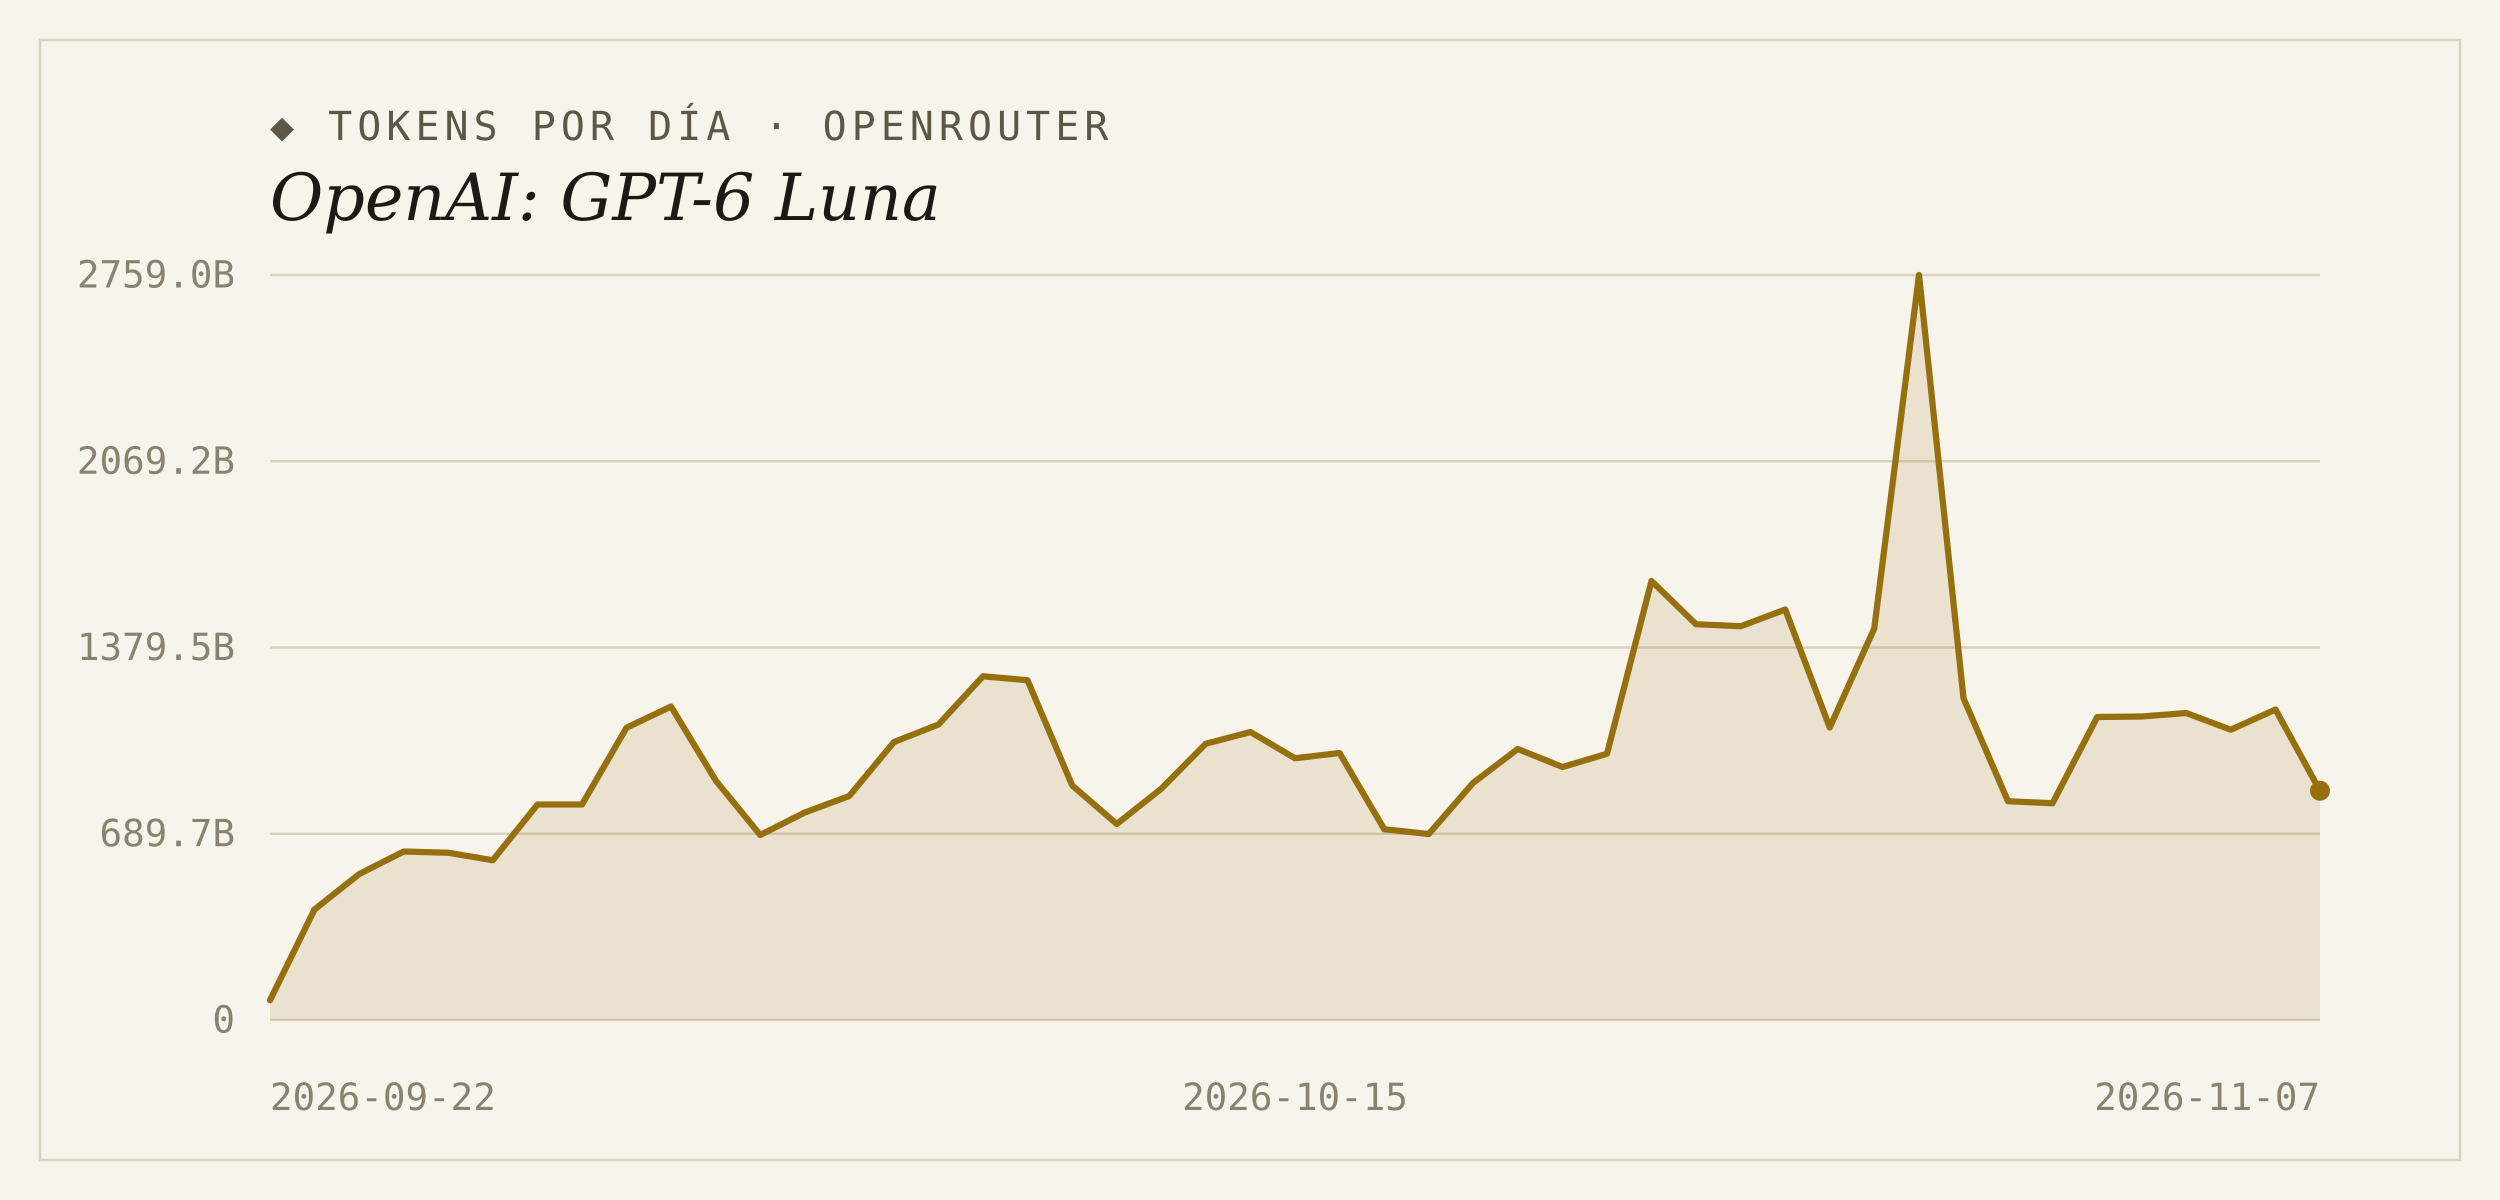
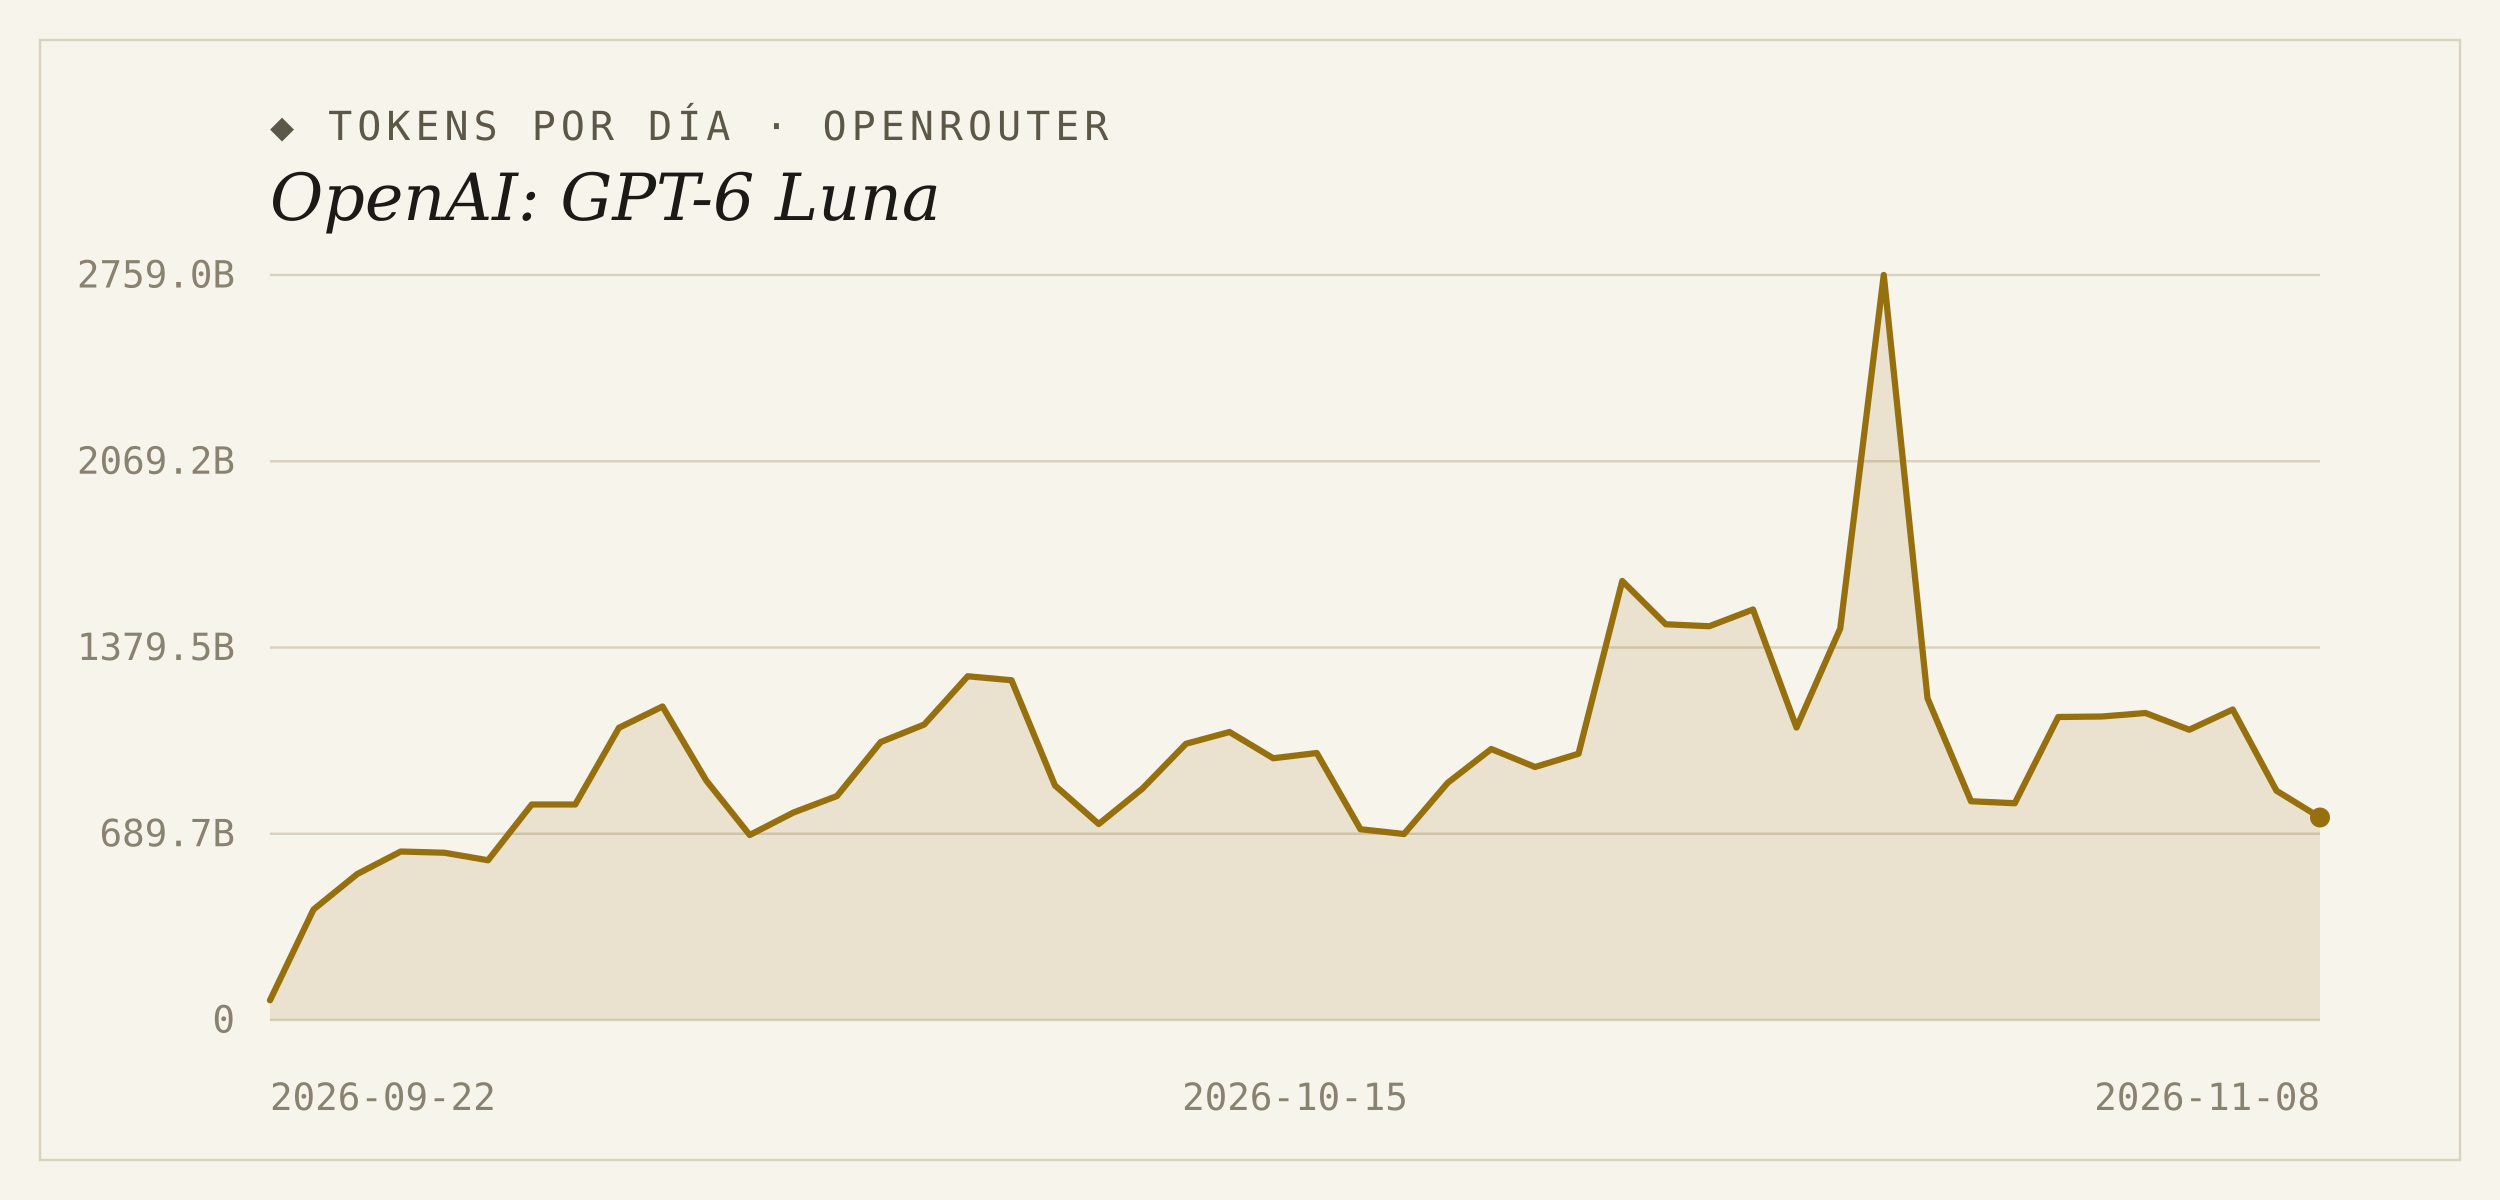
<svg xmlns="http://www.w3.org/2000/svg" width="1000" height="480" viewBox="0 0 1000 480">
  <rect width="1000" height="480" fill="#f7f4ec" />
  <rect x="16" y="16" width="968" height="448" fill="none" stroke="#d9d2bf" stroke-width="1" />
  <text x="108" y="56" font-family="'DejaVu Sans Mono', Consolas, monospace" font-size="16" letter-spacing="2" fill="#5d5748">◆ TOKENS POR DÍA · OPENROUTER</text>
  <text x="108" y="88" font-family="Georgia, 'DejaVu Serif', serif" font-size="26" font-style="italic" fill="#1c1a16">OpenAI: GPT-6 Luna</text>
  <line x1="108" y1="408.0" x2="928" y2="408.0" stroke="#d9d2bf" stroke-width="1" />
  <text x="94" y="413" text-anchor="end" font-family="'DejaVu Sans Mono', Consolas, monospace" font-size="15" fill="#8a8271">0</text>
  <line x1="108" y1="333.5" x2="928" y2="333.5" stroke="#d9d2bf" stroke-width="1" />
  <text x="94" y="338.5" text-anchor="end" font-family="'DejaVu Sans Mono', Consolas, monospace" font-size="15" fill="#8a8271">689.7B</text>
  <line x1="108" y1="259.0" x2="928" y2="259.0" stroke="#d9d2bf" stroke-width="1" />
  <text x="94" y="264" text-anchor="end" font-family="'DejaVu Sans Mono', Consolas, monospace" font-size="15" fill="#8a8271">1379.5B</text>
  <line x1="108" y1="184.5" x2="928" y2="184.5" stroke="#d9d2bf" stroke-width="1" />
  <text x="94" y="189.5" text-anchor="end" font-family="'DejaVu Sans Mono', Consolas, monospace" font-size="15" fill="#8a8271">2069.2B</text>
  <line x1="108" y1="110.0" x2="928" y2="110.0" stroke="#d9d2bf" stroke-width="1" />
  <text x="94" y="115" text-anchor="end" font-family="'DejaVu Sans Mono', Consolas, monospace" font-size="15" fill="#8a8271">2759.0B</text>
-   <path d="M 108,408.0 L 108.0,400.1 L 125.8,363.8 L 143.7,349.6 L 161.5,340.6 L 179.3,341.1 L 197.1,344.1 L 215.0,321.8 L 232.8,321.8 L 250.6,291.1 L 268.4,282.6 L 286.3,312.2 L 304.1,334.0 L 321.9,325.0 L 339.7,318.4 L 357.6,296.8 L 375.4,289.8 L 393.2,270.5 L 411.0,272.1 L 428.9,314.2 L 446.7,329.6 L 464.5,315.5 L 482.3,297.5 L 500.2,292.8 L 518.0,303.3 L 535.8,301.2 L 553.7,331.7 L 571.5,333.6 L 589.3,313.1 L 607.1,299.6 L 625.0,306.8 L 642.8,301.5 L 660.6,232.4 L 678.4,249.7 L 696.3,250.5 L 714.1,243.8 L 731.9,291.0 L 749.7,251.4 L 767.6,110.0 L 785.4,279.3 L 803.2,320.5 L 821.0,321.3 L 838.9,286.8 L 856.7,286.6 L 874.5,285.2 L 892.3,291.9 L 910.2,283.8 L 928.0,316.3 L 928.0,408.0 Z" fill="#96700f" fill-opacity="0.14" />
-   <polyline points="108.0,400.1 125.8,363.8 143.7,349.6 161.5,340.6 179.3,341.1 197.1,344.1 215.0,321.8 232.8,321.8 250.6,291.1 268.4,282.6 286.3,312.2 304.1,334.0 321.9,325.0 339.7,318.4 357.6,296.8 375.4,289.8 393.2,270.5 411.0,272.1 428.9,314.2 446.7,329.6 464.5,315.5 482.3,297.5 500.2,292.8 518.0,303.3 535.8,301.2 553.7,331.7 571.5,333.6 589.3,313.1 607.1,299.6 625.0,306.8 642.8,301.5 660.6,232.4 678.4,249.7 696.3,250.5 714.1,243.8 731.9,291.0 749.7,251.4 767.6,110.0 785.4,279.3 803.2,320.5 821.0,321.3 838.9,286.8 856.7,286.6 874.5,285.2 892.3,291.9 910.2,283.8 928.0,316.3" fill="none" stroke="#96700f" stroke-width="2.5" stroke-linejoin="round" stroke-linecap="round" />
-   <circle cx="928.0" cy="316.3" r="4" fill="#96700f" />
+   <path d="M 108,408.0 L 108.0,400.1 L 125.4,363.8 L 142.9,349.6 L 160.3,340.6 L 177.8,341.1 L 195.2,344.1 L 212.7,321.8 L 230.1,321.8 L 247.6,291.1 L 265.0,282.6 L 282.5,312.2 L 299.9,334.0 L 317.4,325.0 L 334.8,318.4 L 352.3,296.8 L 369.7,289.8 L 387.1,270.5 L 404.6,272.1 L 422.0,314.2 L 439.5,329.6 L 456.9,315.5 L 474.4,297.5 L 491.8,292.8 L 509.3,303.3 L 526.7,301.2 L 544.2,331.7 L 561.6,333.6 L 579.1,313.1 L 596.5,299.6 L 614.0,306.8 L 631.4,301.5 L 648.9,232.4 L 666.3,249.7 L 683.7,250.5 L 701.2,243.8 L 718.6,291.0 L 736.1,251.4 L 753.5,110.0 L 771.0,279.3 L 788.4,320.5 L 805.9,321.3 L 823.3,286.8 L 840.8,286.6 L 858.2,285.2 L 875.7,291.9 L 893.1,283.8 L 910.6,316.3 L 928.0,327.0 L 928.0,408.0 Z" fill="#96700f" fill-opacity="0.14" />
+   <polyline points="108.0,400.1 125.4,363.8 142.9,349.6 160.3,340.6 177.8,341.1 195.2,344.1 212.7,321.8 230.1,321.8 247.6,291.1 265.0,282.6 282.5,312.2 299.9,334.0 317.4,325.0 334.8,318.4 352.3,296.8 369.7,289.8 387.1,270.5 404.6,272.1 422.0,314.2 439.5,329.6 456.9,315.5 474.4,297.5 491.8,292.8 509.3,303.3 526.7,301.2 544.2,331.7 561.6,333.6 579.1,313.1 596.5,299.6 614.0,306.8 631.4,301.5 648.9,232.4 666.3,249.7 683.7,250.5 701.2,243.8 718.6,291.0 736.1,251.4 753.5,110.0 771.0,279.3 788.4,320.5 805.9,321.3 823.3,286.8 840.8,286.6 858.2,285.2 875.7,291.9 893.1,283.8 910.6,316.3 928.0,327.0" fill="none" stroke="#96700f" stroke-width="2.5" stroke-linejoin="round" stroke-linecap="round" />
+   <circle cx="928.0" cy="327.0" r="4" fill="#96700f" />
  <text x="108" y="444" text-anchor="start" font-family="'DejaVu Sans Mono', Consolas, monospace" font-size="15" fill="#8a8271">2026-09-22</text>
  <text x="518" y="444" text-anchor="middle" font-family="'DejaVu Sans Mono', Consolas, monospace" font-size="15" fill="#8a8271">2026-10-15</text>
-   <text x="928" y="444" text-anchor="end" font-family="'DejaVu Sans Mono', Consolas, monospace" font-size="15" fill="#8a8271">2026-11-07</text>
+   <text x="928" y="444" text-anchor="end" font-family="'DejaVu Sans Mono', Consolas, monospace" font-size="15" fill="#8a8271">2026-11-08</text>
</svg>
